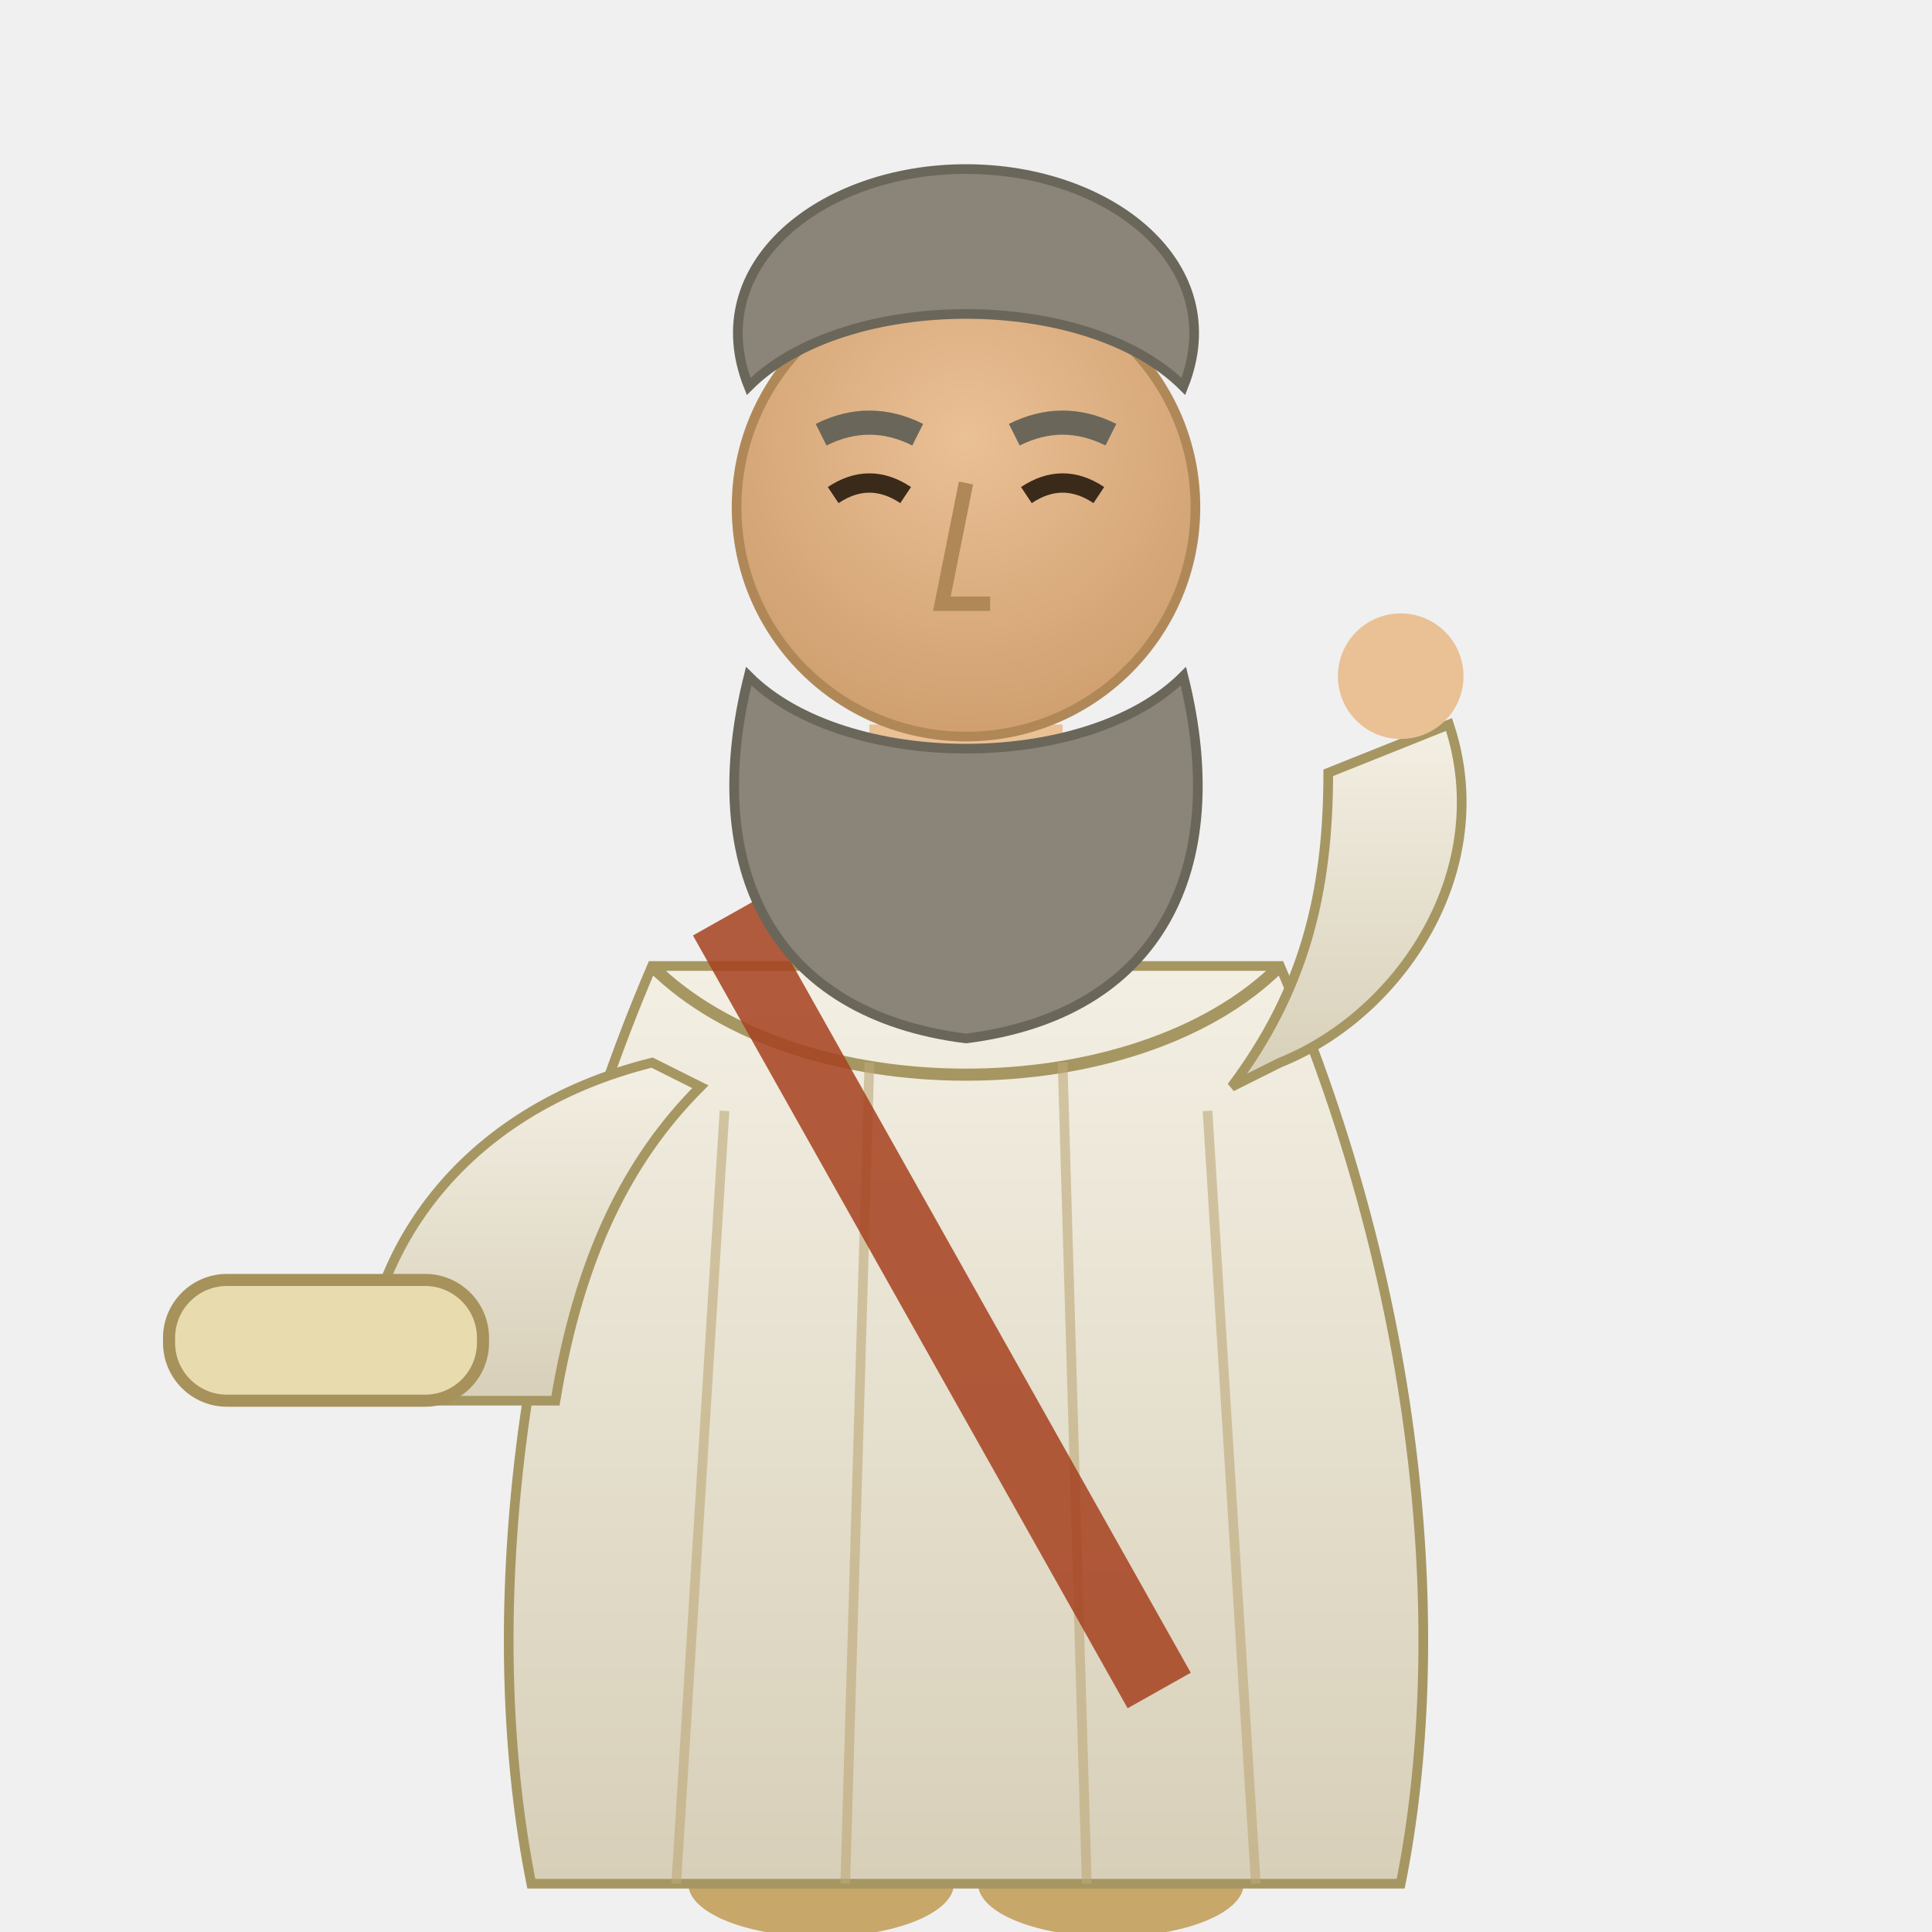
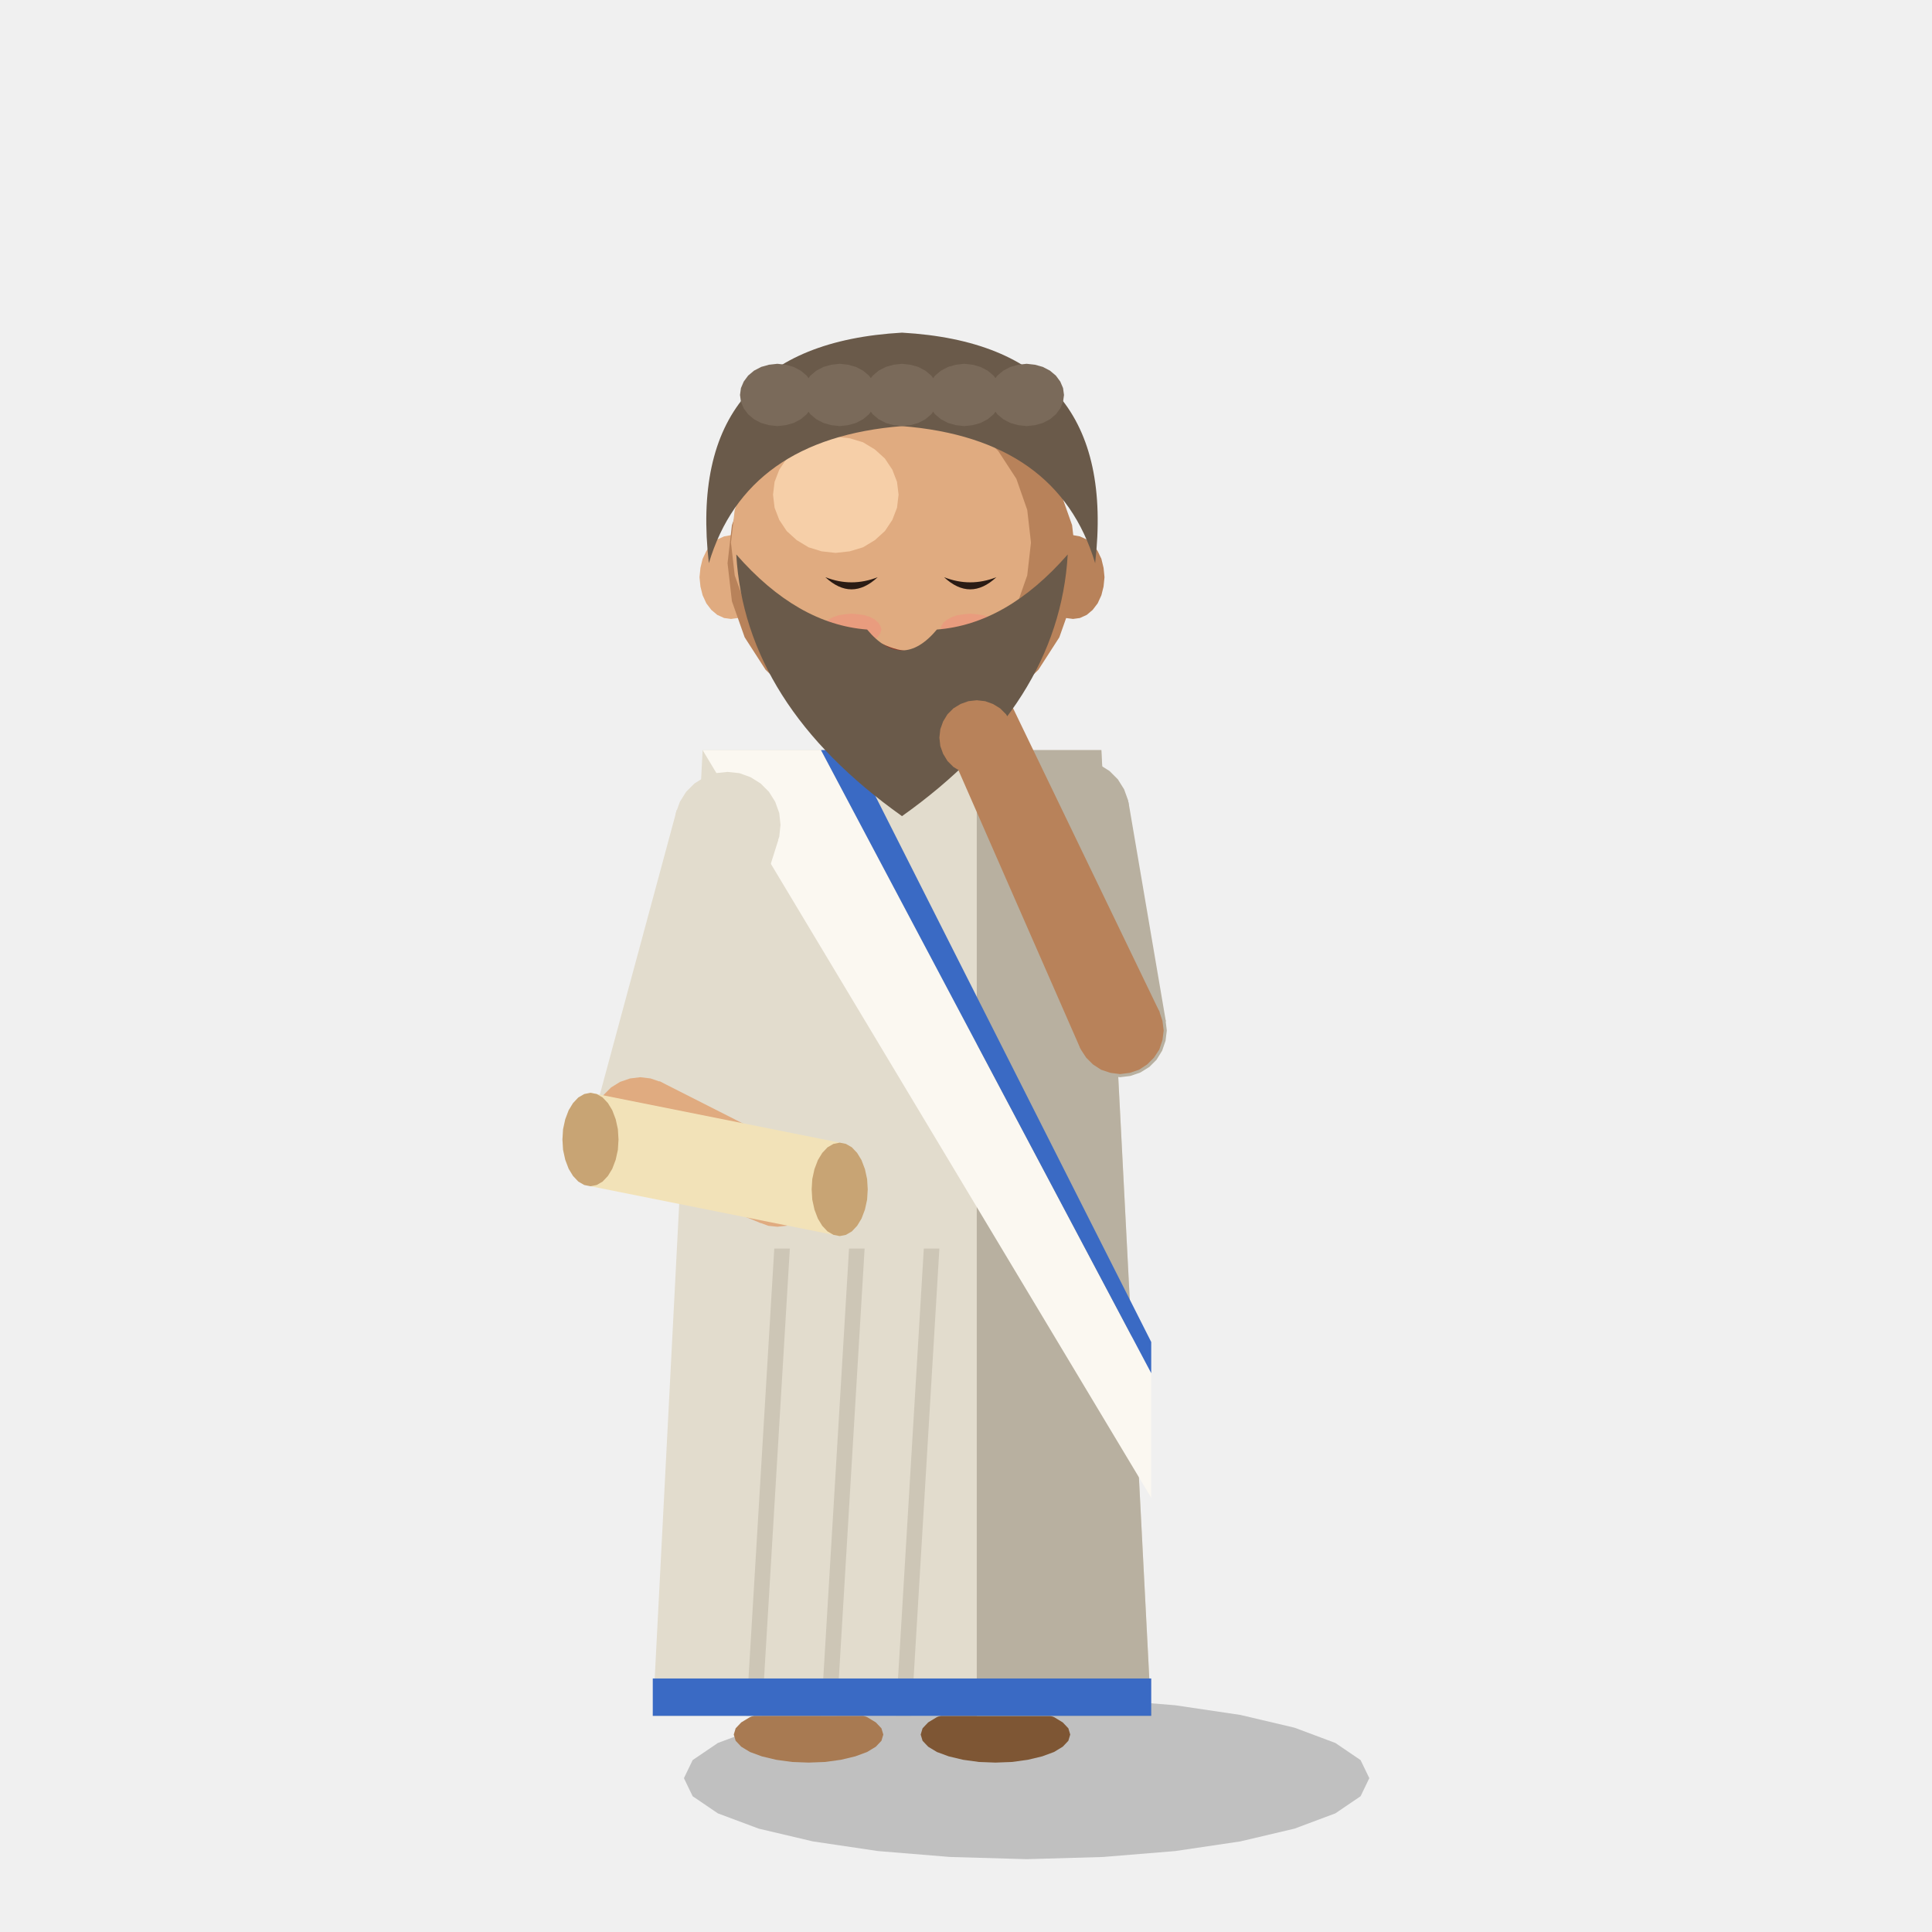
<svg xmlns="http://www.w3.org/2000/svg" viewBox="0 0 80 80">
-   <defs>
-     <linearGradient id="arRobe" x1="0" y1="0" x2="0" y2="1">
-       <stop offset="0" stop-color="#f3efe3" />
-       <stop offset="1" stop-color="#d7cfb8" />
-     </linearGradient>
-     <radialGradient id="arFace" cx="0.5" cy="0.35" r="0.65">
-       <stop offset="0" stop-color="#eac095" />
-       <stop offset="1" stop-color="#cf9f6f" />
-     </radialGradient>
-   </defs>
-   <ellipse cx="34" cy="78" rx="5.5" ry="2.2" fill="#c7a76a" />
-   <ellipse cx="46" cy="78" rx="5.5" ry="2.2" fill="#c7a76a" />
-   <path d="M27 40 C21 54 20 68 22 78 L58 78 C60 68 59 54 53 40 Z" fill="url(#arRobe)" stroke="#a69662" stroke-width="0.4" />
-   <path d="M27 40 C33 46 47 46 53 40" fill="none" stroke="#a69662" stroke-width="0.5" />
-   <path d="M30 46 L28 78 M36 44 L35 78 M44 44 L45 78 M50 46 L52 78" stroke="#bda978" stroke-width="0.4" opacity="0.6" fill="none" />
-   <path d="M30 38 L48 70" stroke="#a6411f" stroke-width="3" opacity="0.85" />
-   <path d="M27 44 C19 46 15 52 15 58 L23 58 C24 52 26 48 29 45 Z" fill="url(#arRobe)" stroke="#a69662" stroke-width="0.4" />
-   <rect x="7" y="53" width="13" height="5" rx="2.4" fill="#e8dcae" stroke="#a6925a" stroke-width="0.5" />
-   <path d="M53 44 C58 42 62 36 60 30 L55 32 C55 37 54 41 51 45 Z" fill="url(#arRobe)" stroke="#a69662" stroke-width="0.4" />
-   <circle cx="58" cy="28" r="2.6" fill="#eac095" />
-   <rect x="36" y="30" width="8" height="8" fill="#eac095" />
-   <path d="M31 28 C29 36 32 42 40 43 C48 42 51 36 49 28 C45 32 35 32 31 28 Z" fill="#8a8578" stroke="#6a665a" stroke-width="0.4">
-     <animateTransform attributeName="transform" type="rotate" values="-1 40 28; 1 40 28; -1 40 28" dur="5s" repeatCount="indefinite" />
-   </path>
-   <circle cx="40" cy="21" r="9.5" fill="url(#arFace)" stroke="#b08858" stroke-width="0.4" />
-   <path d="M34 18 Q36 17 38 18" stroke="#6a665a" stroke-width="1" fill="none" />
-   <path d="M42 18 Q44 17 46 18" stroke="#6a665a" stroke-width="1" fill="none" />
-   <path d="M34.5 20.5 Q36 19.5 37.5 20.5" stroke="#3a2a1a" stroke-width="0.8" fill="none" />
-   <path d="M42.5 20.5 Q44 19.5 45.5 20.5" stroke="#3a2a1a" stroke-width="0.8" fill="none" />
-   <path d="M40 20 L39 25 L41 25" stroke="#b08858" stroke-width="0.6" fill="none" />
-   <path d="M31 16 C29 11 34 7 40 7 C46 7 51 11 49 16 C45 12 35 12 31 16 Z" fill="#8a8578" stroke="#6a665a" stroke-width="0.4" />
+   <g transform="translate(37.35 72.34) scale(1.29)">
+     <path d="M15 1L14.72 1.58L13.91 2.13L12.6 2.62L10.86 3.03L8.77 3.34L6.45 3.53L4 3.6L1.55 3.53L-0.77 3.34L-2.86 3.03L-4.6 2.62L-5.91 2.13L-6.72 1.58L-7 1L-6.72 0.42L-5.91 -0.13L-4.6 -0.62L-2.86 -1.03L-0.77 -1.34L1.55 -1.53L4 -1.6L6.45 -1.53L8.77 -1.34L10.86 -1.03L12.6 -0.62L13.91 -0.13L14.72 0.42Z" fill="#000000" opacity="0.2" />
+     <path d="M-0.6 -0.4L-0.66 -0.2L-0.84 -0.01L-1.12 0.16L-1.5 0.3L-1.96 0.41L-2.47 0.48L-3 0.5L-3.53 0.48L-4.04 0.41L-4.5 0.3L-4.88 0.16L-5.16 -0.01L-5.34 -0.2L-5.4 -0.4L-5.34 -0.6L-5.16 -0.79L-4.88 -0.96L-4.5 -1.1L-4.04 -1.21L-3.53 -1.28L-3 -1.3L-2.47 -1.28L-1.96 -1.21L-1.5 -1.1L-1.12 -0.96L-0.84 -0.79L-0.66 -0.6Z" fill="#a87a52" />
+     <path d="M5.4 -0.4L5.34 -0.2L5.16 -0.01L4.88 0.16L4.5 0.3L4.04 0.41L3.53 0.48L3 0.5L2.47 0.48L1.96 0.41L1.5 0.3L1.12 0.16L0.84 -0.01L0.66 -0.2L0.6 -0.4L0.66 -0.6L0.84 -0.79L1.12 -0.96L1.5 -1.1L1.96 -1.21L2.47 -1.28L3 -1.3L3.53 -1.28L4.04 -1.21L4.5 -1.1L4.88 -0.96L5.16 -0.79L5.34 -0.6Z" fill="#7e5634" />
+     <path d="M-8 -1L8 -1L6.4 -32L-6.4 -32Z" fill="#e2dccd" />
+     <path d="M2.4 -1L8 -1L6.4 -32L2.4 -32Z" fill="#b8b0a0" />
+     <path d="M-6.4 -32L-2.6 -32L8 -12L8 -8Z" fill="#fbf8f1" />
+     <path d="M-2.6 -32L-1.6 -32L8 -13L8 -12Z" fill="#3a6ac4" />
+     <path d="M-5 -1L-4.5 -1L-3.6 -16L-4.1 -16Z" fill="#b8b0a0" opacity="0.5" />
+     <path d="M-2.6 -1L-2.1 -1L-1.2 -16L-1.7 -16Z" fill="#b8b0a0" opacity="0.5" />
+     <path d="M-0.2 -1L0.3 -1L1.2 -16L0.7 -16Z" fill="#b8b0a0" opacity="0.5" />
+     <path d="M-8 -2.2L8 -2.2L8 -1L-8 -1Z" fill="#3a6ac4" />
+     <path d="M-7.23 -30.08L-9.84 -20.42L-6.96 -19.58L-3.97 -29.12Z" fill="#e2dccd" />
+     <path d="M-3.9 -29.6L-3.94 -29.22L-4.07 -28.86L-4.27 -28.54L-4.54 -28.27L-4.86 -28.07L-5.22 -27.94L-5.6 -27.9L-5.98 -27.94L-6.34 -28.07L-6.66 -28.27L-6.93 -28.54L-7.13 -28.86L-7.26 -29.22L-7.3 -29.6L-7.26 -29.98L-7.13 -30.34L-6.93 -30.66L-6.66 -30.93L-6.34 -31.13L-5.98 -31.26L-5.6 -31.3L-5.22 -31.26L-4.86 -31.13L-4.54 -30.93L-4.27 -30.66L-4.07 -30.34L-3.94 -29.98Z" fill="#e2dccd" />
+     <path d="M-6.9 -20L-6.94 -19.67L-7.05 -19.35L-7.23 -19.06L-7.46 -18.83L-7.75 -18.65L-8.07 -18.54L-8.4 -18.5L-8.73 -18.54L-9.05 -18.65L-9.34 -18.83L-9.57 -19.06L-9.75 -19.35L-9.86 -19.67L-9.9 -20L-9.86 -20.33L-9.75 -20.65L-9.57 -20.94L-9.34 -21.17L-9.05 -21.35L-8.73 -21.46L-8.4 -21.5L-8.07 -21.46L-7.75 -21.35L-7.46 -21.17L-7.23 -20.94L-7.05 -20.65L-6.94 -20.33Z" fill="#e2dccd" />
+     <path d="M-9.02 -18.63L-4.54 -16.82L-3.46 -19.18L-7.78 -21.37Z" fill="#e0ab80" />
+     <path d="M-6.9 -20L-6.94 -19.67L-7.05 -19.35L-7.23 -19.06L-7.46 -18.83L-7.75 -18.65L-8.07 -18.54L-8.4 -18.5L-8.73 -18.54L-9.05 -18.65L-9.34 -18.83L-9.57 -19.06L-9.75 -19.35L-9.86 -19.67L-9.9 -20L-9.86 -20.33L-9.75 -20.65L-9.57 -20.94L-9.34 -21.17L-9.05 -21.35L-8.73 -21.46L-8.4 -21.5L-8.07 -21.46L-7.75 -21.35L-7.46 -21.17L-7.23 -20.94L-7.05 -20.65L-6.94 -20.33Z" fill="#e0ab80" />
+     <path d="M-2.7 -18L-2.73 -17.71L-2.83 -17.44L-2.98 -17.19L-3.19 -16.98L-3.44 -16.83L-3.71 -16.73L-4 -16.7L-4.29 -16.73L-4.56 -16.83L-4.81 -16.98L-5.02 -17.19L-5.17 -17.44L-5.27 -17.71L-5.3 -18L-5.27 -18.29L-5.17 -18.56L-5.02 -18.81L-4.81 -19.02L-4.56 -19.17L-4.29 -19.27L-4 -19.3L-3.71 -19.27L-3.44 -19.17L-3.19 -19.02L-2.98 -18.81L-2.83 -18.56L-2.73 -18.29Z" fill="#e0ab80" />
+     <path d="M-10 -21L-2 -19.4L-2 -16.4L-10 -18Z" fill="#f2e2b8" />
+     <path d="M-9.1 -19.5L-9.12 -19.17L-9.19 -18.85L-9.3 -18.56L-9.44 -18.33L-9.61 -18.15L-9.8 -18.04L-10 -18L-10.2 -18.04L-10.39 -18.15L-10.56 -18.33L-10.7 -18.56L-10.81 -18.85L-10.88 -19.17L-10.9 -19.5L-10.88 -19.83L-10.81 -20.15L-10.7 -20.44L-10.56 -20.67L-10.39 -20.85L-10.2 -20.96L-10 -21L-9.8 -20.96L-9.61 -20.85L-9.44 -20.67L-9.3 -20.44L-9.19 -20.15L-9.12 -19.83Z" fill="#c8a474" />
+     <path d="M-1.1 -17.9L-1.12 -17.57L-1.19 -17.25L-1.3 -16.96L-1.44 -16.73L-1.61 -16.55L-1.8 -16.44L-2 -16.4L-2.2 -16.44L-2.39 -16.55L-2.56 -16.73L-2.7 -16.96L-2.81 -17.25L-2.88 -17.57L-2.9 -17.9L-2.88 -18.23L-2.81 -18.55L-2.7 -18.84L-2.56 -19.07L-2.39 -19.25L-2.2 -19.36L-2 -19.4L-1.8 -19.36L-1.61 -19.25L-1.44 -19.07L-1.3 -18.84L-1.19 -18.55L-1.12 -18.23Z" fill="#c8a474" />
+     <path d="M3.93 -29.67L5.53 -22.71L8.47 -23.29L7.27 -30.33Z" fill="#b8b0a0" />
+     <path d="M7.3 -30L7.26 -29.62L7.13 -29.26L6.93 -28.94L6.66 -28.67L6.34 -28.47L5.98 -28.34L5.6 -28.3L5.22 -28.34L4.86 -28.47L4.54 -28.67L4.27 -28.94L4.07 -29.26L3.94 -29.62L3.9 -30L3.94 -30.38L4.07 -30.74L4.27 -31.06L4.54 -31.33L4.86 -31.53L5.22 -31.66L5.6 -31.7L5.98 -31.66L6.34 -31.53L6.66 -31.33L6.93 -31.06L7.13 -30.74L7.26 -30.38Z" fill="#b8b0a0" />
+     <path d="M8.5 -23L8.46 -22.67L8.35 -22.35L8.17 -22.06L7.94 -21.83L7.65 -21.65L7.33 -21.54L7 -21.5L6.67 -21.54L6.35 -21.65L6.06 -21.83L5.83 -22.06L5.65 -22.35L5.54 -22.67L5.5 -23L5.54 -23.33L5.65 -23.65L5.83 -23.94L6.06 -24.17L6.35 -24.35L6.67 -24.46L7 -24.5L7.33 -24.46L7.65 -24.35L7.94 -24.17L8.17 -23.94L8.35 -23.65L8.46 -23.33Z" fill="#b8b0a0" />
+     <path d="M8.27 -23.59L3.49 -33.5L1.31 -32.5L5.73 -22.41Z" fill="#b8825a" />
+     <path d="M8.4 -23L8.36 -22.69L8.26 -22.39L8.09 -22.13L7.87 -21.91L7.61 -21.74L7.31 -21.64L7 -21.6L6.69 -21.64L6.39 -21.74L6.13 -21.91L5.91 -22.13L5.74 -22.39L5.64 -22.69L5.6 -23L5.64 -23.31L5.74 -23.61L5.91 -23.87L6.13 -24.09L6.39 -24.26L6.69 -24.36L7 -24.4L7.31 -24.36L7.61 -24.26L7.87 -24.09L8.09 -23.87L8.26 -23.61L8.36 -23.31Z" fill="#b8825a" />
+     <path d="M3.6 -33L3.57 -32.73L3.48 -32.48L3.34 -32.25L3.15 -32.06L2.92 -31.92L2.67 -31.83L2.4 -31.8L2.13 -31.83L1.88 -31.92L1.65 -32.06L1.46 -32.25L1.32 -32.48L1.23 -32.73L1.2 -33L1.23 -33.27L1.32 -33.52L1.46 -33.75L1.65 -33.94L1.88 -34.08L2.13 -34.17L2.4 -34.2L2.67 -34.17L2.92 -34.08L3.15 -33.94L3.34 -33.75L3.48 -33.52L3.57 -33.27Z" fill="#b8825a" />
+     <g>
+       <animateTransform attributeName="transform" type="rotate" values="-5 0.00 -33.00;5 0.00 -33.00;-5 0.00 -33.00" dur="3.4s" begin="0s" repeatCount="indefinite" />
+       <path d="M-1.6 -33.52L1.6 -33.52L1.6 -31.56L-1.6 -31.56Z" fill="#b8825a" />
+       <path d="M-4.48 -37.55L-4.51 -37.25L-4.58 -36.97L-4.7 -36.71L-4.86 -36.5L-5.05 -36.34L-5.26 -36.24L-5.49 -36.21L-5.71 -36.24L-5.93 -36.34L-6.12 -36.5L-6.28 -36.71L-6.4 -36.97L-6.47 -37.25L-6.5 -37.55L-6.47 -37.85L-6.4 -38.14L-6.28 -38.39L-6.12 -38.6L-5.93 -38.76L-5.71 -38.86L-5.49 -38.9L-5.26 -38.86L-5.05 -38.76L-4.86 -38.6L-4.7 -38.39L-4.58 -38.14L-4.51 -37.85Z" fill="#e0ab80" />
+       <path d="M6.5 -37.55L6.47 -37.25L6.4 -36.97L6.28 -36.71L6.12 -36.5L5.93 -36.34L5.71 -36.24L5.49 -36.21L5.26 -36.24L5.05 -36.34L4.86 -36.5L4.7 -36.71L4.58 -36.97L4.51 -37.25L4.48 -37.55L4.51 -37.85L4.58 -38.14L4.7 -38.39L4.86 -38.6L5.05 -38.76L5.26 -38.86L5.49 -38.9L5.71 -38.86L5.93 -38.76L6.12 -38.6L6.28 -38.39L6.4 -38.14L6.47 -37.85Z" fill="#b8825a" />
+       <path d="M5.6 -38L5.46 -36.78L5.05 -35.62L4.38 -34.58L3.49 -33.71L2.43 -33.06L1.25 -32.65L0 -32.51L-1.25 -32.65L-2.43 -33.06L-3.49 -33.71L-4.38 -34.58L-5.05 -35.62L-5.46 -36.78L-5.6 -38L-5.46 -39.22L-5.05 -40.38L-4.38 -41.42L-3.49 -42.29L-2.43 -42.94L-1.25 -43.35L-0 -43.49L1.25 -43.35L2.43 -42.94L3.49 -42.29L4.38 -41.42L5.05 -40.38L5.46 -39.22Z" fill="#b8825a" />
+       <path d="M4.14 -38.66L4.02 -37.61L3.67 -36.61L3.09 -35.72L2.33 -34.97L1.42 -34.41L0.4 -34.06L-0.67 -33.94L-1.74 -34.06L-2.76 -34.41L-3.67 -34.97L-4.44 -35.72L-5.01 -36.61L-5.37 -37.61L-5.49 -38.66L-5.37 -39.71L-5.01 -40.71L-4.44 -41.6L-3.67 -42.35L-2.76 -42.91L-1.74 -43.26L-0.67 -43.38L0.4 -43.26L1.42 -42.91L2.33 -42.35L3.09 -41.6L3.67 -40.71L4.02 -39.71Z" fill="#e0ab80" />
+       <path d="M-0.11 -40.2L-0.16 -39.78L-0.31 -39.39L-0.55 -39.03L-0.87 -38.74L-1.25 -38.51L-1.68 -38.38L-2.13 -38.33L-2.58 -38.38L-3 -38.51L-3.38 -38.74L-3.7 -39.03L-3.94 -39.39L-4.09 -39.78L-4.14 -40.2L-4.09 -40.61L-3.94 -41L-3.7 -41.36L-3.38 -41.65L-3 -41.88L-2.58 -42.01L-2.13 -42.06L-1.68 -42.01L-1.25 -41.88L-0.87 -41.65L-0.55 -41.36L-0.31 -41L-0.16 -40.61Z" fill="#f6cfa8" />
+       <path d="M-2.46 -37.55Q-1.62 -36.77 -0.78 -37.55Q-1.62 -37.22 -2.46 -37.55Z" fill="#2a1b14" />
+       <path d="M1.35 -37.55Q2.19 -36.77 3.03 -37.55Q2.19 -37.22 1.35 -37.55Z" fill="#2a1b14" />
+       <path d="M-0.66 -35.87L-0.69 -35.76L-0.76 -35.65L-0.87 -35.56L-1.02 -35.48L-1.2 -35.42L-1.4 -35.38L-1.62 -35.37L-1.83 -35.38L-2.03 -35.42L-2.21 -35.48L-2.36 -35.56L-2.47 -35.65L-2.54 -35.76L-2.57 -35.87L-2.54 -35.98L-2.47 -36.09L-2.36 -36.19L-2.21 -36.27L-2.03 -36.33L-1.83 -36.36L-1.62 -36.38L-1.4 -36.36L-1.2 -36.33L-1.02 -36.27L-0.87 -36.19L-0.76 -36.09L-0.69 -35.98Z" fill="#ff7a7a" opacity="0.3" />
+       <path d="M3.14 -35.87L3.12 -35.76L3.05 -35.65L2.94 -35.56L2.79 -35.48L2.61 -35.42L2.4 -35.38L2.19 -35.37L1.98 -35.38L1.78 -35.42L1.6 -35.48L1.45 -35.56L1.33 -35.65L1.26 -35.76L1.24 -35.87L1.26 -35.98L1.33 -36.09L1.45 -36.19L1.6 -36.27L1.78 -36.33L1.98 -36.36L2.19 -36.38L2.4 -36.36L2.61 -36.33L2.79 -36.27L2.94 -36.19L3.05 -36.09L3.12 -35.98Z" fill="#ff7a7a" opacity="0.3" />
+       <path d="M-0.65 -35.42Q0.36 -34.42 1.37 -35.42Q0.36 -34.92 -0.65 -35.42Z" fill="#8a3a2a" />
+       <path d="M-5.32 -38.28Q-5.04 -33.46 0 -29.88Q5.04 -33.46 5.32 -38.28Q3.36 -36.04 1.12 -35.87Q0 -34.53 -1.12 -35.87Q-3.36 -36.04 -5.32 -38.28Z" fill="#6a5a4a" />
+       <path d="M-6.2 -38Q-7 -45 0 -45.4Q7 -45 6.2 -38Q5 -42 0 -42.4Q-5 -42 -6.2 -38Z" fill="#6a5a4a" />
+       <path d="M-2.8 -43.4L-2.83 -43.18L-2.92 -42.97L-3.06 -42.78L-3.25 -42.62L-3.48 -42.5L-3.73 -42.43L-4 -42.4L-4.27 -42.43L-4.52 -42.5L-4.75 -42.62L-4.94 -42.78L-5.08 -42.97L-5.17 -43.18L-5.2 -43.4L-5.17 -43.62L-5.08 -43.83L-4.94 -44.02L-4.75 -44.18L-4.52 -44.3L-4.27 -44.37L-4 -44.4L-3.73 -44.37L-3.48 -44.3L-3.25 -44.18L-3.06 -44.02L-2.92 -43.83L-2.83 -43.62Z" fill="#7a6a5a" />
+       <path d="M-0.8 -43.4L-0.83 -43.18L-0.92 -42.97L-1.06 -42.78L-1.25 -42.62L-1.48 -42.5L-1.73 -42.43L-2 -42.4L-2.27 -42.43L-2.52 -42.5L-2.75 -42.62L-2.94 -42.78L-3.08 -42.97L-3.17 -43.18L-3.2 -43.4L-3.17 -43.62L-3.08 -43.83L-2.94 -44.02L-2.75 -44.18L-2.52 -44.3L-2.27 -44.37L-2 -44.4L-1.73 -44.37L-1.48 -44.3L-1.25 -44.18L-1.06 -44.02L-0.92 -43.83L-0.83 -43.62Z" fill="#7a6a5a" />
+       <path d="M1.2 -43.4L1.17 -43.18L1.08 -42.97L0.94 -42.78L0.75 -42.62L0.52 -42.5L0.27 -42.43L0 -42.4L-0.27 -42.43L-0.52 -42.5L-0.75 -42.62L-0.94 -42.78L-1.08 -42.97L-1.17 -43.18L-1.2 -43.4L-1.17 -43.62L-1.08 -43.83L-0.94 -44.02L-0.75 -44.18L-0.52 -44.3L-0.27 -44.37L-0 -44.4L0.27 -44.37L0.52 -44.3L0.75 -44.18L0.94 -44.02L1.08 -43.83L1.17 -43.62Z" fill="#7a6a5a" />
+       <path d="M3.2 -43.4L3.17 -43.18L3.08 -42.97L2.94 -42.78L2.75 -42.62L2.52 -42.5L2.27 -42.43L2 -42.4L1.73 -42.43L1.48 -42.5L1.25 -42.62L1.06 -42.78L0.92 -42.97L0.83 -43.18L0.8 -43.4L0.83 -43.62L0.92 -43.83L1.06 -44.02L1.25 -44.18L1.48 -44.3L1.73 -44.37L2 -44.4L2.27 -44.37L2.52 -44.3L2.75 -44.18L2.94 -44.02L3.08 -43.83L3.17 -43.62Z" fill="#7a6a5a" />
+       <path d="M5.2 -43.4L5.17 -43.18L5.08 -42.97L4.94 -42.78L4.75 -42.62L4.52 -42.5L4.27 -42.43L4 -42.4L3.73 -42.43L3.48 -42.5L3.25 -42.62L3.06 -42.78L2.92 -42.97L2.83 -43.18L2.8 -43.4L2.83 -43.62L2.92 -43.83L3.06 -44.02L3.25 -44.18L3.48 -44.3L3.73 -44.37L4 -44.4L4.27 -44.37L4.52 -44.3L4.75 -44.18L4.94 -44.02L5.08 -43.83L5.17 -43.62Z" fill="#7a6a5a" />
+     </g>
+     <path d="M3.6 -32.4L3.57 -32.13L3.48 -31.88L3.34 -31.65L3.15 -31.46L2.92 -31.32L2.67 -31.23L2.4 -31.2L2.13 -31.23L1.88 -31.32L1.65 -31.46L1.46 -31.65L1.32 -31.88L1.23 -32.13L1.2 -32.4L1.23 -32.67L1.32 -32.92L1.46 -33.15L1.65 -33.34L1.88 -33.48L2.13 -33.57L2.4 -33.6L2.67 -33.57L2.92 -33.48L3.15 -33.34L3.34 -33.15L3.48 -32.92L3.57 -32.67Z" fill="#b8825a" />
+     <circle cx="7.0" cy="-44.0" r="0.6" fill="#ffffff" opacity="0">
+       <animate attributeName="opacity" values="0;1;1;0" keyTimes="0;.3;.8;1" dur="3.4s" begin="0.0s" repeatCount="indefinite" />
+     </circle>
+     <circle cx="9.2" cy="-46.4" r="1.0" fill="#ffffff" opacity="0">
+       <animate attributeName="opacity" values="0;1;1;0" keyTimes="0;.3;.8;1" dur="3.4s" begin="0.4s" repeatCount="indefinite" />
+     </circle>
+     <circle cx="11.4" cy="-48.8" r="1.4" fill="#ffffff" opacity="0">
+       <animate attributeName="opacity" values="0;1;1;0" keyTimes="0;.3;.8;1" dur="3.4s" begin="0.8s" repeatCount="indefinite" />
+     </circle>
+   </g>
</svg>
